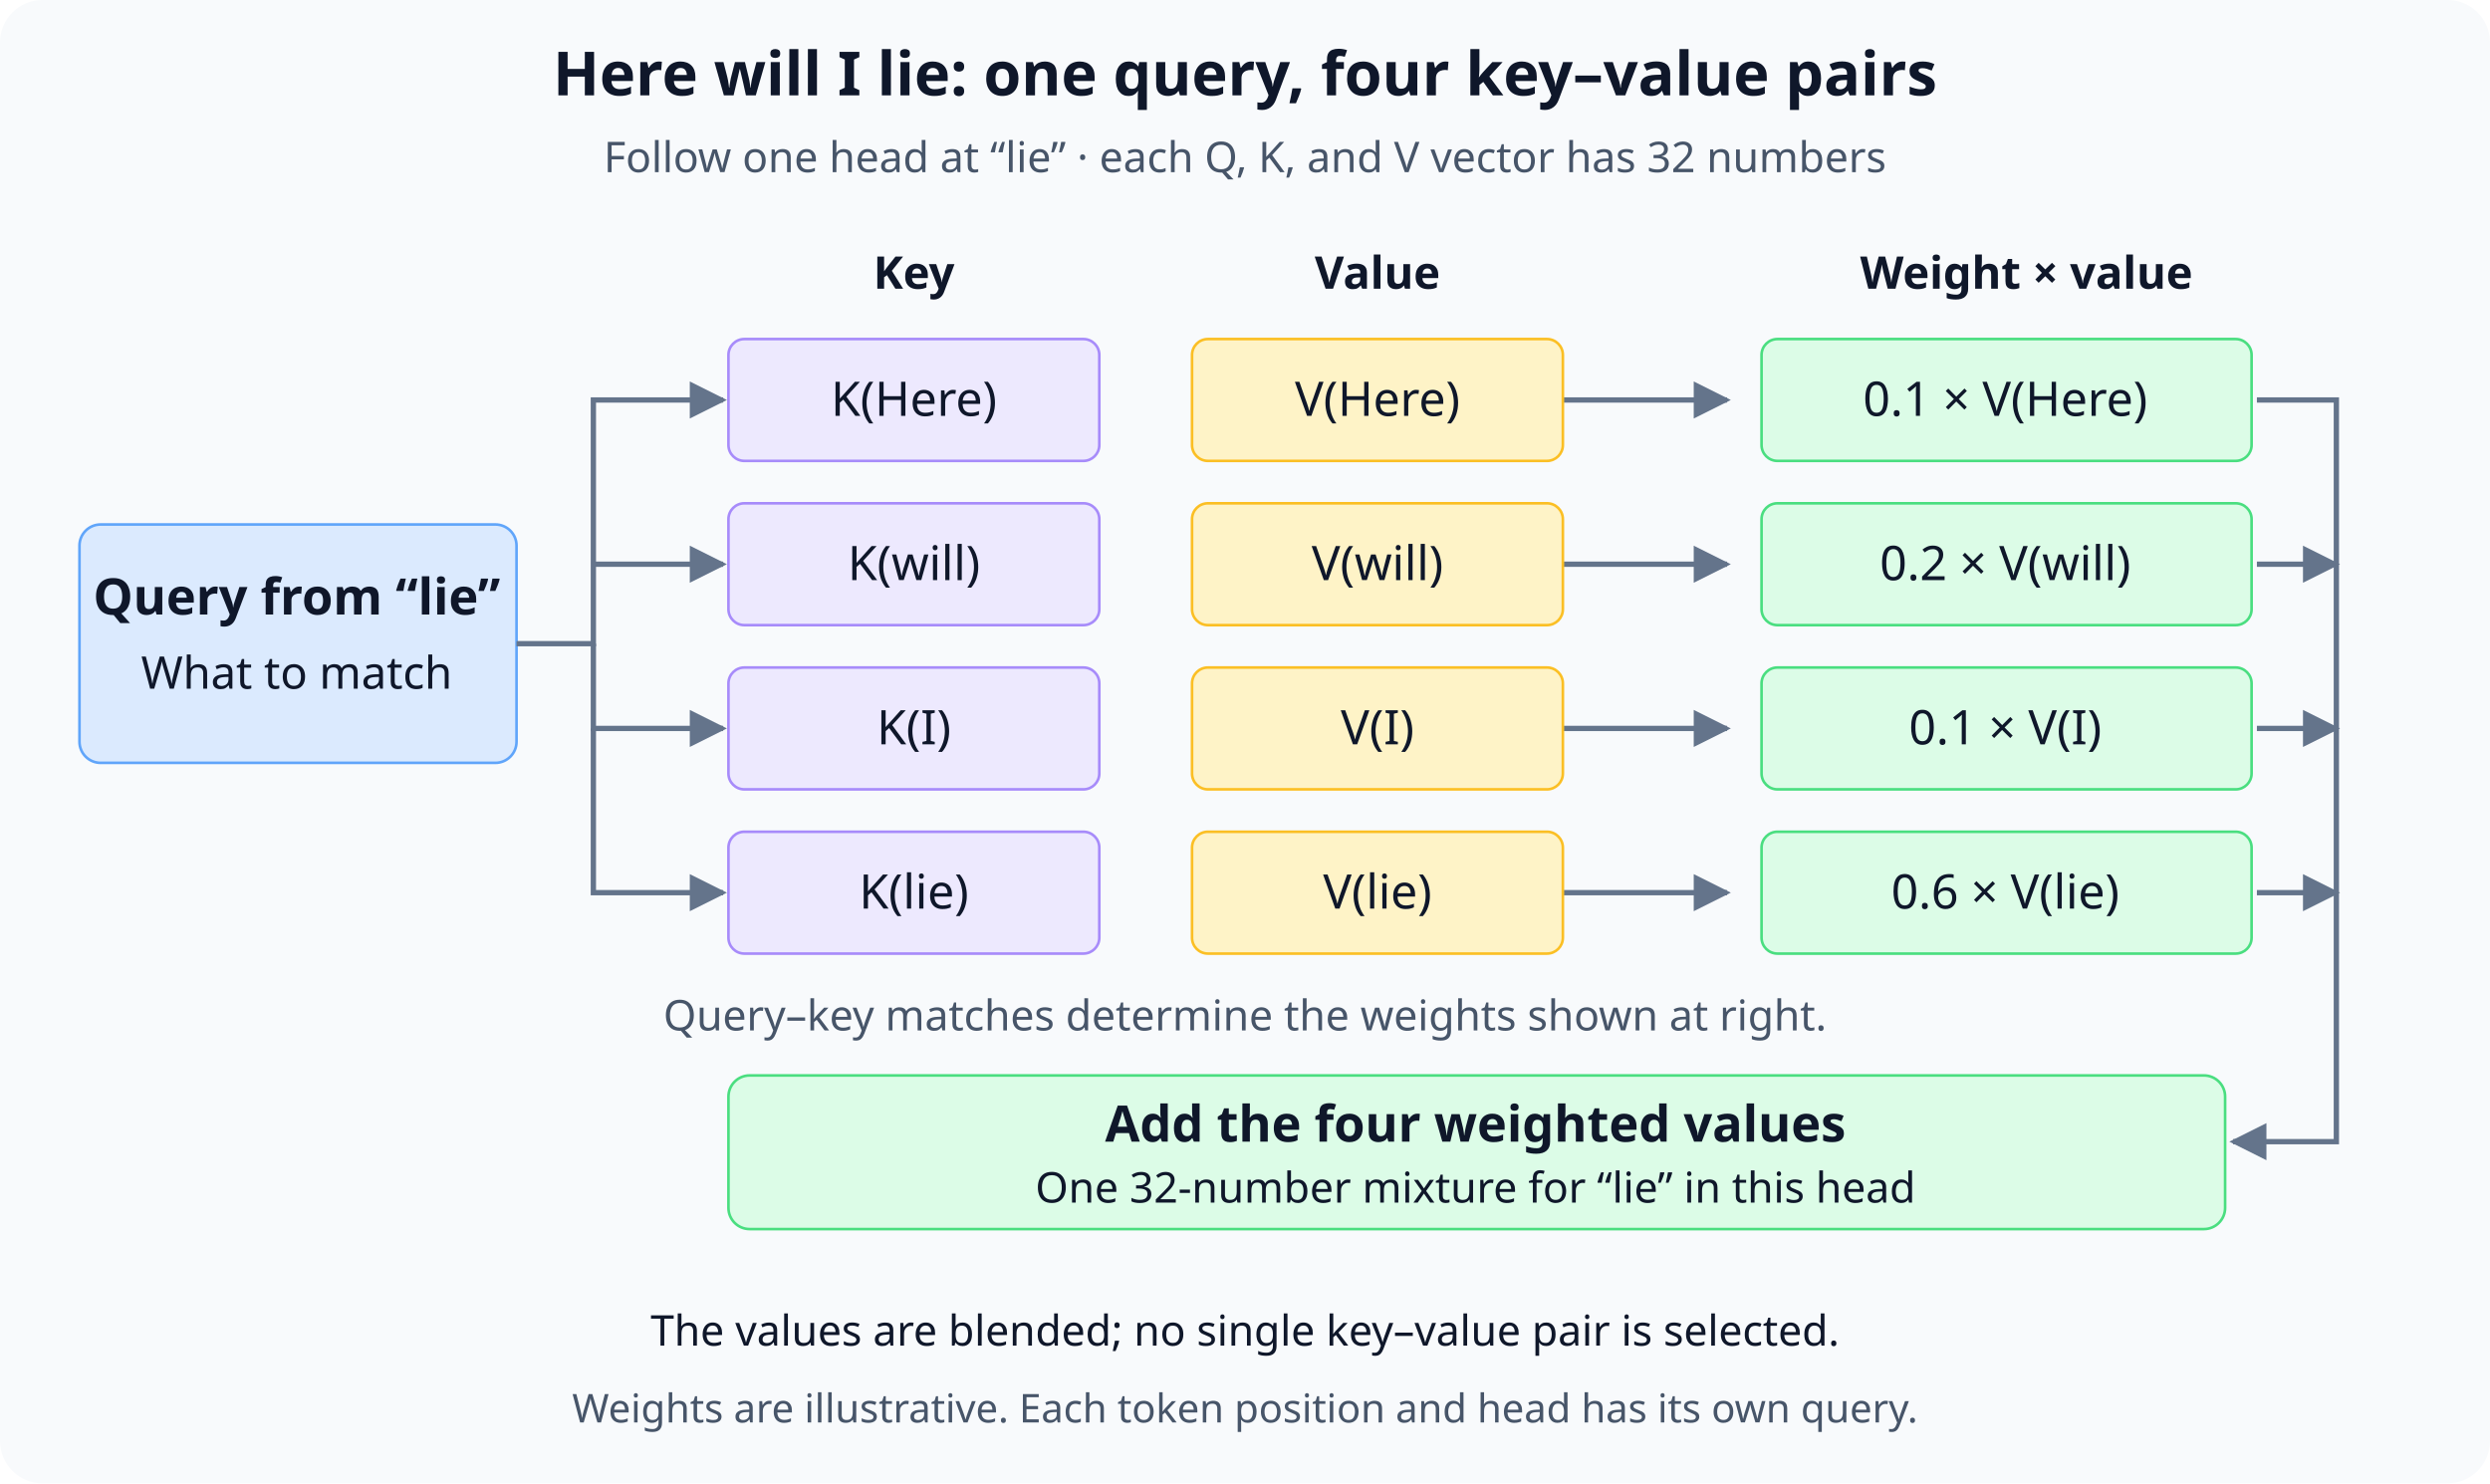
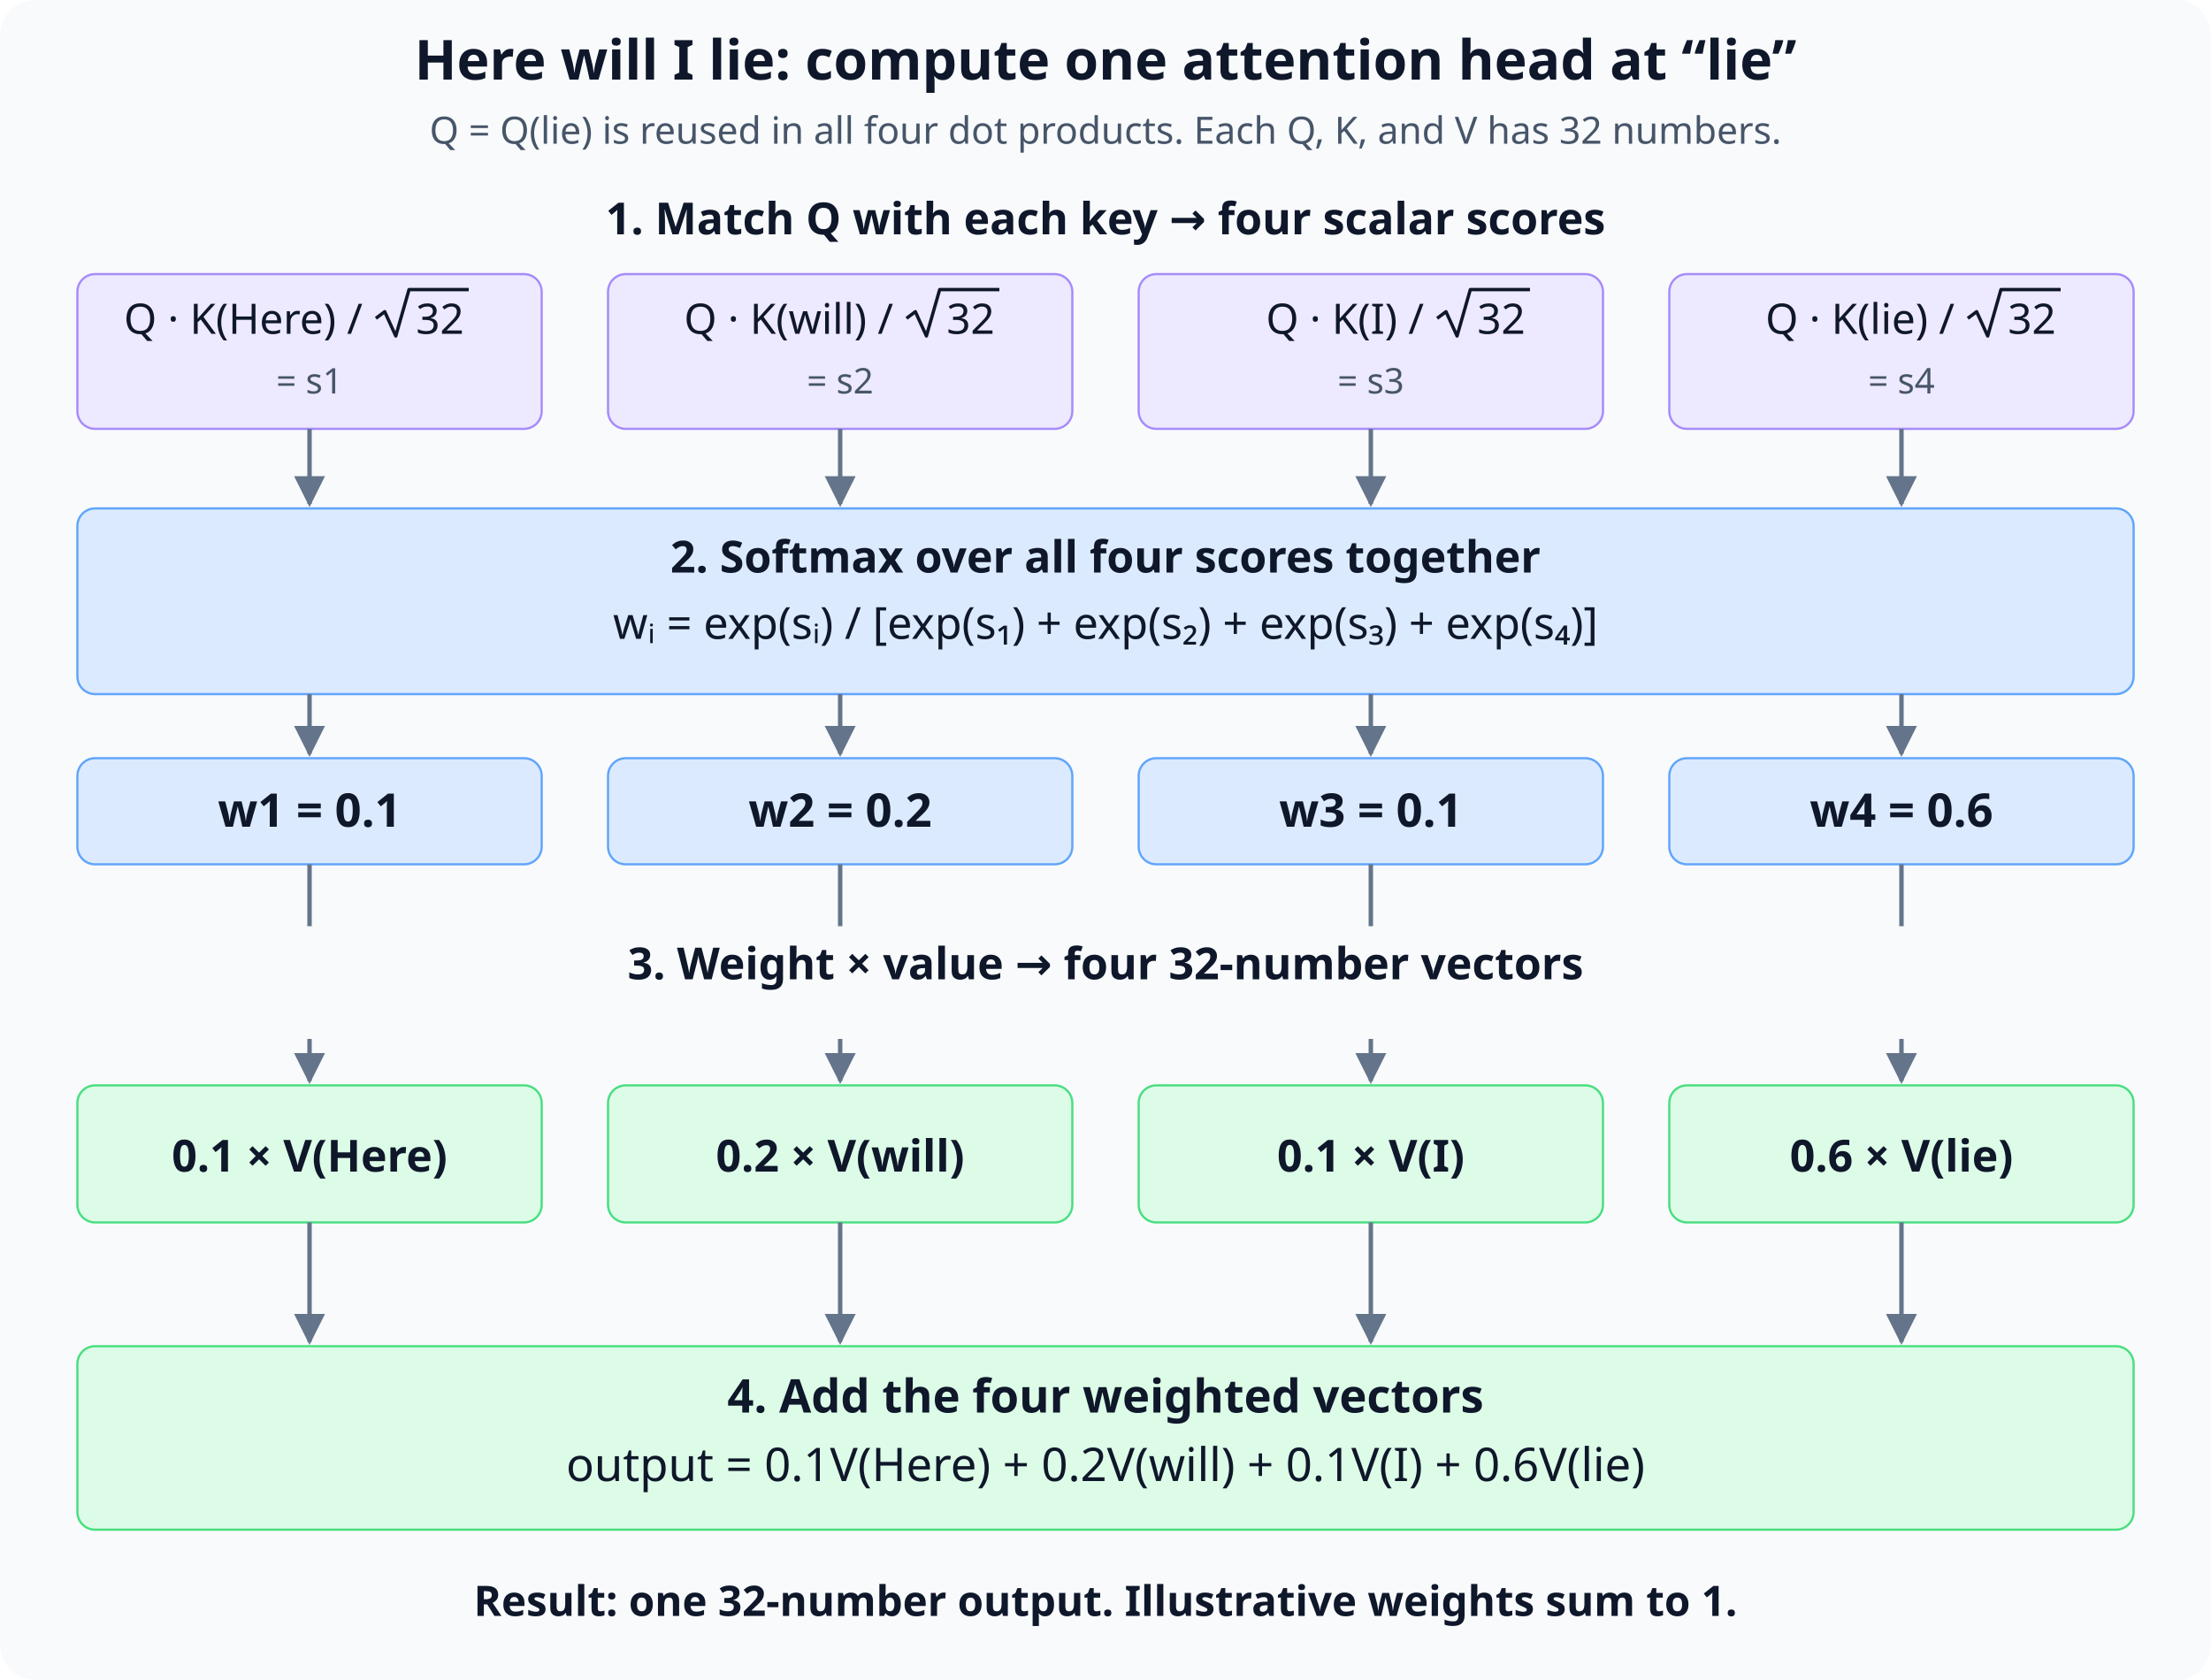
- <svg xmlns="http://www.w3.org/2000/svg" width="940" height="560" viewBox="0 0 940 560" role="img" aria-labelledby="title desc">
+ <svg xmlns="http://www.w3.org/2000/svg" width="1000" height="760" viewBox="0 0 1000 760" role="img" aria-labelledby="title desc">
  <defs>
    <marker id="arrow" viewBox="0 0 10 10" refX="9" refY="5" markerWidth="7" markerHeight="7" orient="auto">
      <path d="M0 0 L10 5 L0 10 z" fill="#64748b" />
    </marker>
  </defs>
-   <rect width="940" height="560" rx="16" fill="#f8fafc" />
+   <rect width="1000" height="760" rx="16" fill="#f8fafc" />
  <g font-family="system-ui, sans-serif" fill="#0f172a" text-anchor="middle">
-     <text x="470" y="36" font-size="23" font-weight="700">Here will I lie: one query, four key–value pairs</text>
-     <text x="470" y="65" font-size="16" fill="#475569">Follow one head at “lie” · each Q, K, and V vector has 32 numbers</text>
-     <rect x="30" y="198" width="165" height="90" rx="8" fill="#dbeafe" stroke="#60a5fa" />
-     <text x="112" y="232" font-size="19" font-weight="700">Query from “lie”</text>
-     <text x="112" y="260" font-size="17">What to match</text>
-     <text x="345" y="109" font-size="17" font-weight="600">Key</text>
-     <text x="520" y="109" font-size="17" font-weight="600">Value</text>
-     <text x="765" y="109" font-size="17" font-weight="600">Weight × value</text>
-     <g fill="none" stroke="#64748b" stroke-width="2" marker-end="url(#arrow)">
-       <path d="M195 243 H224 V151 H273" />
-       <path d="M224 213 H273" />
-       <path d="M224 243 V275 H273" />
-       <path d="M224 275 V337 H273" />
-       <path d="M590 151 H652" />
-       <path d="M590 213 H652" />
-       <path d="M590 275 H652" />
-       <path d="M590 337 H652" />
-       <path d="M852 151 H882 V431 H843" />
-       <path d="M852 213 H882" />
-       <path d="M852 275 H882" />
-       <path d="M852 337 H882" />
+     <text x="500" y="36" font-size="25" font-weight="700" fill="#0f172a">Here will I lie: compute one attention head at “lie”</text>
+     <text x="500" y="65" font-size="17" font-weight="400" fill="#475569">Q = Q(lie) is reused in all four dot products. Each Q, K, and V has 32 numbers.</text>
+     <text x="500" y="106" font-size="20" font-weight="700" fill="#0f172a">1. Match Q with each key → four scalar scores</text>
+     <rect x="35" y="124" width="210" height="70" rx="8" fill="#ede9fe" stroke="#a78bfa" />
+     <g aria-label="Q dot K(Here) divided by the square root of 32">
+       <text x="164" y="151" font-size="19" text-anchor="end">Q · K(Here) /</text>
+       <path d="M170 144 l4 -3 l5 11 l6 -21 h27" fill="none" stroke="#0f172a" stroke-width="1.5" stroke-linejoin="round" />
+       <text x="199" y="151" font-size="19">32</text>
    </g>
-     <g fill="#ede9fe" stroke="#a78bfa">
-       <rect x="275" y="128" width="140" height="46" rx="6" />
-       <rect x="275" y="190" width="140" height="46" rx="6" />
-       <rect x="275" y="252" width="140" height="46" rx="6" />
-       <rect x="275" y="314" width="140" height="46" rx="6" />
+     <text x="140" y="178" font-size="16" font-weight="400" fill="#475569">= s1</text>
+     <path d="M140 194 V228" fill="none" stroke="#64748b" stroke-width="2" marker-end="url(#arrow)" />
+     <rect x="275" y="124" width="210" height="70" rx="8" fill="#ede9fe" stroke="#a78bfa" />
+     <g aria-label="Q dot K(will) divided by the square root of 32">
+       <text x="404" y="151" font-size="19" text-anchor="end">Q · K(will) /</text>
+       <path d="M410 144 l4 -3 l5 11 l6 -21 h27" fill="none" stroke="#0f172a" stroke-width="1.5" stroke-linejoin="round" />
+       <text x="439" y="151" font-size="19">32</text>
    </g>
-     <g fill="#fef3c7" stroke="#fbbf24">
-       <rect x="450" y="128" width="140" height="46" rx="6" />
-       <rect x="450" y="190" width="140" height="46" rx="6" />
-       <rect x="450" y="252" width="140" height="46" rx="6" />
-       <rect x="450" y="314" width="140" height="46" rx="6" />
+     <text x="380" y="178" font-size="16" font-weight="400" fill="#475569">= s2</text>
+     <path d="M380 194 V228" fill="none" stroke="#64748b" stroke-width="2" marker-end="url(#arrow)" />
+     <rect x="515" y="124" width="210" height="70" rx="8" fill="#ede9fe" stroke="#a78bfa" />
+     <g aria-label="Q dot K(I) divided by the square root of 32">
+       <text x="644" y="151" font-size="19" text-anchor="end">Q · K(I) /</text>
+       <path d="M650 144 l4 -3 l5 11 l6 -21 h27" fill="none" stroke="#0f172a" stroke-width="1.5" stroke-linejoin="round" />
+       <text x="679" y="151" font-size="19">32</text>
    </g>
-     <g fill="#dcfce7" stroke="#4ade80">
-       <rect x="665" y="128" width="185" height="46" rx="6" />
-       <rect x="665" y="190" width="185" height="46" rx="6" />
-       <rect x="665" y="252" width="185" height="46" rx="6" />
-       <rect x="665" y="314" width="185" height="46" rx="6" />
+     <text x="620" y="178" font-size="16" font-weight="400" fill="#475569">= s3</text>
+     <path d="M620 194 V228" fill="none" stroke="#64748b" stroke-width="2" marker-end="url(#arrow)" />
+     <rect x="755" y="124" width="210" height="70" rx="8" fill="#ede9fe" stroke="#a78bfa" />
+     <g aria-label="Q dot K(lie) divided by the square root of 32">
+       <text x="884" y="151" font-size="19" text-anchor="end">Q · K(lie) /</text>
+       <path d="M890 144 l4 -3 l5 11 l6 -21 h27" fill="none" stroke="#0f172a" stroke-width="1.5" stroke-linejoin="round" />
+       <text x="919" y="151" font-size="19">32</text>
    </g>
-     <g font-size="18">
-       <text x="345" y="157">K(Here)</text>
-       <text x="520" y="157">V(Here)</text>
-       <text x="757" y="157">0.1 × V(Here)</text>
-       <text x="345" y="219">K(will)</text>
-       <text x="520" y="219">V(will)</text>
-       <text x="757" y="219">0.2 × V(will)</text>
-       <text x="345" y="281">K(I)</text>
-       <text x="520" y="281">V(I)</text>
-       <text x="757" y="281">0.1 × V(I)</text>
-       <text x="345" y="343">K(lie)</text>
-       <text x="520" y="343">V(lie)</text>
-       <text x="757" y="343">0.6 × V(lie)</text>
-     </g>
-     <text x="470" y="389" font-size="16" fill="#475569">Query–key matches determine the weights shown at right.</text>
-     <rect x="275" y="406" width="565" height="58" rx="8" fill="#dcfce7" stroke="#4ade80" />
-     <text x="557" y="431" font-size="19" font-weight="600">Add the four weighted values</text>
-     <text x="557" y="454" font-size="16">One 32-number mixture for “lie” in this head</text>
-     <text x="470" y="508" font-size="16">The values are blended; no single key–value pair is selected.</text>
-     <text x="470" y="537" font-size="15" fill="#475569">Weights are illustrative. Each token position and head has its own query.</text>
+     <text x="860" y="178" font-size="16" font-weight="400" fill="#475569">= s4</text>
+     <path d="M860 194 V228" fill="none" stroke="#64748b" stroke-width="2" marker-end="url(#arrow)" />
+     <rect x="35" y="230" width="930" height="84" rx="8" fill="#dbeafe" stroke="#60a5fa" />
+     <text x="500" y="259" font-size="20" font-weight="700" fill="#0f172a">2. Softmax over all four scores together</text>
+     <text x="500" y="289" font-size="20" font-weight="400" fill="#0f172a">wᵢ = exp(sᵢ) / [exp(s₁) + exp(s₂) + exp(s₃) + exp(s₄)]</text>
+     <path d="M140 314 V341" fill="none" stroke="#64748b" stroke-width="2" marker-end="url(#arrow)" />
+     <rect x="35" y="343" width="210" height="48" rx="8" fill="#dbeafe" stroke="#60a5fa" />
+     <text x="140" y="374" font-size="21" font-weight="600" fill="#0f172a">w1 = 0.1</text>
+     <path d="M380 314 V341" fill="none" stroke="#64748b" stroke-width="2" marker-end="url(#arrow)" />
+     <rect x="275" y="343" width="210" height="48" rx="8" fill="#dbeafe" stroke="#60a5fa" />
+     <text x="380" y="374" font-size="21" font-weight="600" fill="#0f172a">w2 = 0.2</text>
+     <path d="M620 314 V341" fill="none" stroke="#64748b" stroke-width="2" marker-end="url(#arrow)" />
+     <rect x="515" y="343" width="210" height="48" rx="8" fill="#dbeafe" stroke="#60a5fa" />
+     <text x="620" y="374" font-size="21" font-weight="600" fill="#0f172a">w3 = 0.1</text>
+     <path d="M860 314 V341" fill="none" stroke="#64748b" stroke-width="2" marker-end="url(#arrow)" />
+     <rect x="755" y="343" width="210" height="48" rx="8" fill="#dbeafe" stroke="#60a5fa" />
+     <text x="860" y="374" font-size="21" font-weight="600" fill="#0f172a">w4 = 0.6</text>
+     <text x="500" y="443" font-size="20" font-weight="700">3. Weight × value → four 32-number vectors</text>
+     <path d="M140 391 V419 M140 470 V489" fill="none" stroke="#64748b" stroke-width="2" marker-end="url(#arrow)" />
+     <rect x="35" y="491" width="210" height="62" rx="8" fill="#dcfce7" stroke="#4ade80" />
+     <text x="140" y="530" font-size="20" font-weight="600" fill="#0f172a">0.1 × V(Here)</text>
+     <path d="M140 553 V607" fill="none" stroke="#64748b" stroke-width="2" marker-end="url(#arrow)" />
+     <path d="M380 391 V419 M380 470 V489" fill="none" stroke="#64748b" stroke-width="2" marker-end="url(#arrow)" />
+     <rect x="275" y="491" width="210" height="62" rx="8" fill="#dcfce7" stroke="#4ade80" />
+     <text x="380" y="530" font-size="20" font-weight="600" fill="#0f172a">0.2 × V(will)</text>
+     <path d="M380 553 V607" fill="none" stroke="#64748b" stroke-width="2" marker-end="url(#arrow)" />
+     <path d="M620 391 V419 M620 470 V489" fill="none" stroke="#64748b" stroke-width="2" marker-end="url(#arrow)" />
+     <rect x="515" y="491" width="210" height="62" rx="8" fill="#dcfce7" stroke="#4ade80" />
+     <text x="620" y="530" font-size="20" font-weight="600" fill="#0f172a">0.1 × V(I)</text>
+     <path d="M620 553 V607" fill="none" stroke="#64748b" stroke-width="2" marker-end="url(#arrow)" />
+     <path d="M860 391 V419 M860 470 V489" fill="none" stroke="#64748b" stroke-width="2" marker-end="url(#arrow)" />
+     <rect x="755" y="491" width="210" height="62" rx="8" fill="#dcfce7" stroke="#4ade80" />
+     <text x="860" y="530" font-size="20" font-weight="600" fill="#0f172a">0.6 × V(lie)</text>
+     <path d="M860 553 V607" fill="none" stroke="#64748b" stroke-width="2" marker-end="url(#arrow)" />
+     <rect x="35" y="609" width="930" height="83" rx="8" fill="#dcfce7" stroke="#4ade80" />
+     <text x="500" y="639" font-size="21" font-weight="700" fill="#0f172a">4. Add the four weighted vectors</text>
+     <text x="500" y="670" font-size="21" font-weight="400" fill="#0f172a">output = 0.1V(Here) + 0.2V(will) + 0.1V(I) + 0.6V(lie)</text>
+     <text x="500" y="731" font-size="19" font-weight="600" fill="#0f172a">Result: one 32-number output. Illustrative weights sum to 1.</text>
  </g>
</svg>
